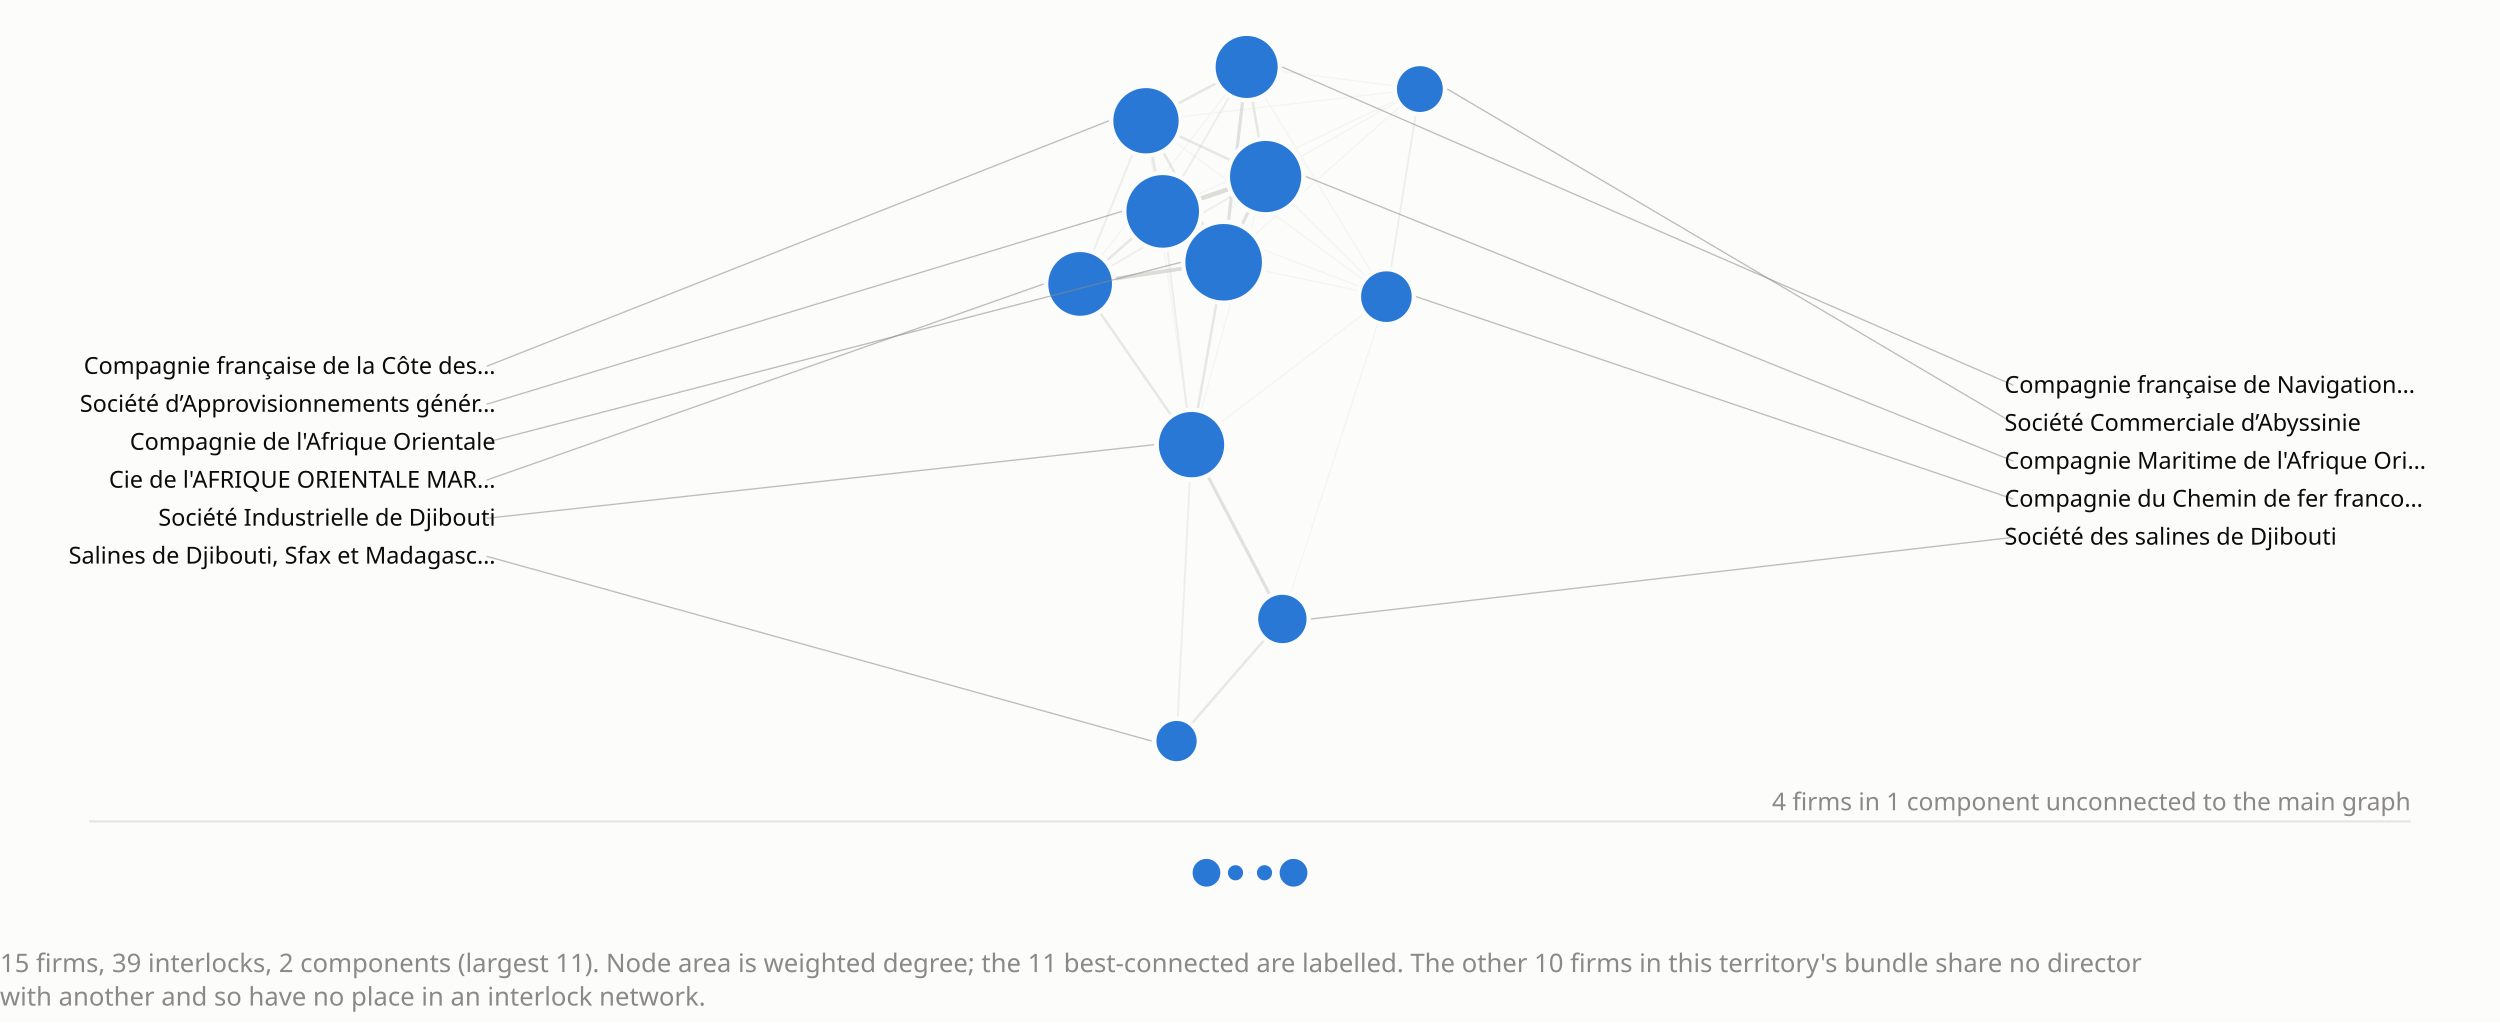
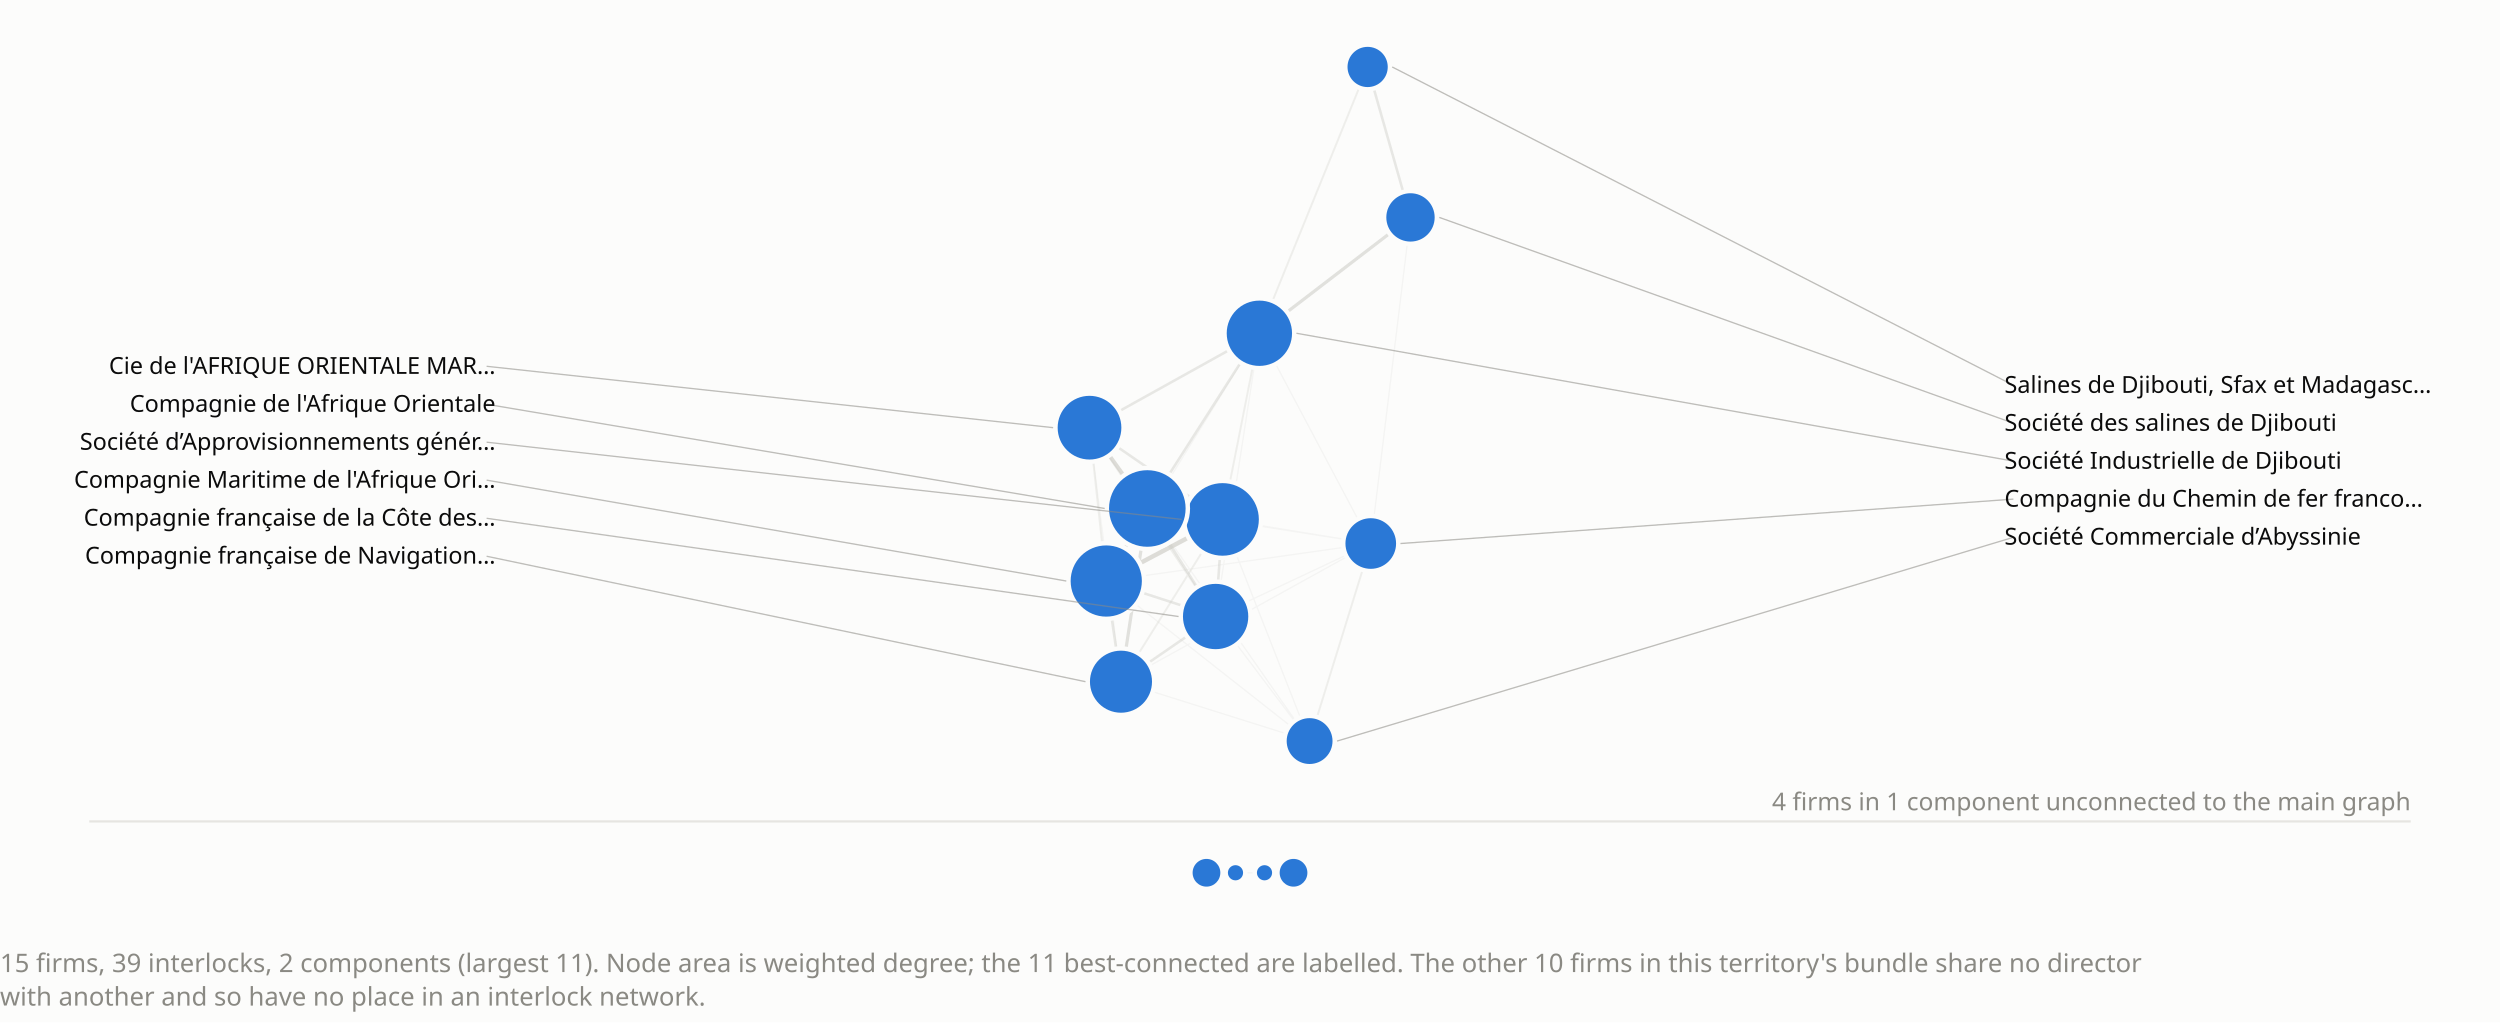
<svg xmlns="http://www.w3.org/2000/svg" viewBox="0 0 1120 458" width="1120" height="458" role="img" aria-label="Djibouti interlock network">
  <rect width="1120" height="458" fill="#fcfcfb" />
  <g stroke="#c9c8c2" fill="none">
-     <path d="M520.9 94.7L567.0 79.1" stroke-width="2.00" stroke-opacity="0.620" />
-     <path d="M520.9 94.7L548.2 117.5M567.0 79.1L548.2 117.5M548.2 117.5L558.5 30.0M533.8 199.2L574.5 277.3" stroke-width="1.44" stroke-opacity="0.520" />
-     <path d="M520.9 94.7L513.4 54.1M520.9 94.7L483.9 127.2M567.0 79.1L513.4 54.1M567.0 79.1L558.5 30.0M548.2 117.5L513.4 54.1M548.2 117.5L533.8 199.2M483.9 127.2L533.8 199.2M558.5 30.0L513.4 54.1M574.5 277.3L527.1 332.0" stroke-width="1.16" stroke-opacity="0.400" />
-     <path d="M520.9 94.7L558.5 30.0M520.9 94.7L533.8 199.2M567.0 79.1L483.9 127.2M483.9 127.2L513.4 54.1M533.8 199.2L527.1 332.0M621.1 132.9L636.1 39.9" stroke-width="0.88" stroke-opacity="0.280" />
-     <path d="M520.9 94.7L621.1 132.9M520.9 94.7L636.1 39.9M567.0 79.1L621.1 132.9M567.0 79.1L636.1 39.9M567.0 79.1L533.8 199.2M548.2 117.5L621.1 132.9M548.2 117.5L636.1 39.9M483.9 127.2L558.5 30.0M558.5 30.0L621.1 132.9M558.5 30.0L636.1 39.9M533.8 199.2L513.4 54.1M533.8 199.2L621.1 132.9M574.5 277.3L621.1 132.9M513.4 54.1L621.1 132.9M513.4 54.1L636.1 39.9M553.5 391.0L579.5 391.0M579.5 391.0L540.5 391.0M540.5 391.0L566.5 391.0" stroke-width="0.60" stroke-opacity="0.160" />
-     <path d="M548.2 117.5L483.9 127.2" stroke-width="1.72" stroke-opacity="0.620" />
+     <path d="M547.7 232.7L495.6 260.3" stroke-width="2.00" stroke-opacity="0.620" />
+     <path d="M547.7 232.7L514.0 227.8M495.6 260.3L514.0 227.8M514.0 227.8L502.2 305.4M564.2 149.3L631.9 97.4" stroke-width="1.44" stroke-opacity="0.520" />
+     <path d="M547.7 232.7L544.6 276.2M547.7 232.7L488.1 191.6M495.6 260.3L544.6 276.2M495.6 260.3L502.2 305.4M514.0 227.8L544.6 276.2M514.0 227.8L564.2 149.3M488.1 191.6L564.2 149.3M502.2 305.4L544.6 276.2M631.9 97.4L612.7 30.0" stroke-width="1.16" stroke-opacity="0.400" />
+     <path d="M547.7 232.7L502.2 305.4M547.7 232.7L564.2 149.3M495.6 260.3L488.1 191.6M488.1 191.6L544.6 276.2M564.2 149.3L612.7 30.0M614.1 243.5L586.7 332.0" stroke-width="0.88" stroke-opacity="0.280" />
+     <path d="M547.7 232.7L614.1 243.5M547.7 232.7L586.7 332.0M495.6 260.3L614.1 243.5M495.6 260.3L586.7 332.0M495.6 260.3L564.2 149.3M514.0 227.8L614.1 243.5M514.0 227.8L586.7 332.0M488.1 191.6L502.2 305.4M502.2 305.4L614.1 243.5M502.2 305.4L586.7 332.0M564.2 149.3L544.6 276.2M564.2 149.3L614.1 243.5M631.9 97.4L614.1 243.5M544.6 276.2L614.1 243.5M544.6 276.2L586.7 332.0M553.5 391.0L579.5 391.0M579.5 391.0L540.5 391.0M540.5 391.0L566.5 391.0" stroke-width="0.60" stroke-opacity="0.160" />
+     <path d="M514.0 227.8L488.1 191.6" stroke-width="1.72" stroke-opacity="0.620" />
  </g>
  <g>
-     <circle class="nd" data-id="approvisionnementsgenerauxdjibouti" cx="520.9" cy="94.7" r="17.26" fill="#2a78d6" stroke="#fcfcfb" stroke-width="2" />
-     <circle class="nd" data-id="maritimeafriqueorientale" cx="567.0" cy="79.1" r="16.95" fill="#2a78d6" stroke="#fcfcfb" stroke-width="2" />
-     <circle class="nd" data-id="afriqueorientale" cx="548.2" cy="117.5" r="18.15" fill="#2a78d6" stroke="#fcfcfb" stroke-width="2" />
-     <circle class="nd" data-id="afriqueorientalemaritimecommerciale" cx="483.9" cy="127.2" r="15.27" fill="#2a78d6" stroke="#fcfcfb" stroke-width="2" />
-     <circle class="nd" data-id="navigationmerrouge" cx="558.5" cy="30.0" r="14.90" fill="#2a78d6" stroke="#fcfcfb" stroke-width="2" />
-     <circle class="nd" data-id="industrielledjibouti" cx="533.8" cy="199.2" r="15.63" fill="#2a78d6" stroke="#fcfcfb" stroke-width="2" />
-     <circle class="nd" data-id="salinesdjibouti" cx="574.5" cy="277.3" r="11.83" fill="#2a78d6" stroke="#fcfcfb" stroke-width="2" />
-     <circle class="nd" data-id="cotesomalis" cx="513.4" cy="54.1" r="15.63" fill="#2a78d6" stroke="#fcfcfb" stroke-width="2" />
-     <circle class="nd" data-id="salinesdjiboutisfaxmadagascar" cx="527.1" cy="332.0" r="10.01" fill="#2a78d6" stroke="#fcfcfb" stroke-width="2" />
-     <circle class="nd" data-id="cheminferfrancoethiopiendjiboutiaddisabeba" cx="621.1" cy="132.9" r="12.34" fill="#2a78d6" stroke="#fcfcfb" stroke-width="2" />
-     <circle class="nd" data-id="commercialeabyssinie" cx="636.1" cy="39.9" r="11.27" fill="#2a78d6" stroke="#fcfcfb" stroke-width="2" />
+     <circle class="nd" data-id="approvisionnementsgenerauxdjibouti" cx="547.7" cy="232.7" r="17.26" fill="#2a78d6" stroke="#fcfcfb" stroke-width="2" />
+     <circle class="nd" data-id="maritimeafriqueorientale" cx="495.6" cy="260.3" r="16.95" fill="#2a78d6" stroke="#fcfcfb" stroke-width="2" />
+     <circle class="nd" data-id="afriqueorientale" cx="514.0" cy="227.8" r="18.15" fill="#2a78d6" stroke="#fcfcfb" stroke-width="2" />
+     <circle class="nd" data-id="afriqueorientalemaritimecommerciale" cx="488.1" cy="191.6" r="15.27" fill="#2a78d6" stroke="#fcfcfb" stroke-width="2" />
+     <circle class="nd" data-id="navigationmerrouge" cx="502.2" cy="305.4" r="14.90" fill="#2a78d6" stroke="#fcfcfb" stroke-width="2" />
+     <circle class="nd" data-id="industrielledjibouti" cx="564.2" cy="149.3" r="15.63" fill="#2a78d6" stroke="#fcfcfb" stroke-width="2" />
+     <circle class="nd" data-id="salinesdjibouti" cx="631.9" cy="97.4" r="11.83" fill="#2a78d6" stroke="#fcfcfb" stroke-width="2" />
+     <circle class="nd" data-id="cotesomalis" cx="544.6" cy="276.2" r="15.63" fill="#2a78d6" stroke="#fcfcfb" stroke-width="2" />
+     <circle class="nd" data-id="salinesdjiboutisfaxmadagascar" cx="612.7" cy="30.0" r="10.01" fill="#2a78d6" stroke="#fcfcfb" stroke-width="2" />
+     <circle class="nd" data-id="cheminferfrancoethiopiendjiboutiaddisabeba" cx="614.1" cy="243.5" r="12.34" fill="#2a78d6" stroke="#fcfcfb" stroke-width="2" />
+     <circle class="nd" data-id="commercialeabyssinie" cx="586.7" cy="332.0" r="11.27" fill="#2a78d6" stroke="#fcfcfb" stroke-width="2" />
    <circle class="nd" data-id="creditindustrielafricain" cx="553.5" cy="391.0" r="4.40" fill="#2a78d6" stroke="#fcfcfb" stroke-width="2" />
    <circle class="nd" data-id="salinsmidisalinesdjibouti" cx="579.5" cy="391.0" r="7.21" fill="#2a78d6" stroke="#fcfcfb" stroke-width="2" />
    <circle class="nd" data-id="africainecommercerepresentation" cx="540.5" cy="391.0" r="7.21" fill="#2a78d6" stroke="#fcfcfb" stroke-width="2" />
    <circle class="nd" data-id="minassian" cx="566.5" cy="391.0" r="4.40" fill="#2a78d6" stroke="#fcfcfb" stroke-width="2" />
  </g>
-   <line x1="218.0" y1="164.1" x2="496.8" y2="54.1" stroke="#8a8983" stroke-width="0.6" stroke-opacity="0.55" />
-   <line x1="218.0" y1="181.1" x2="502.6" y2="94.7" stroke="#8a8983" stroke-width="0.6" stroke-opacity="0.55" />
-   <line x1="218.0" y1="198.1" x2="529.0" y2="117.5" stroke="#8a8983" stroke-width="0.6" stroke-opacity="0.55" />
-   <line x1="218.0" y1="215.1" x2="467.6" y2="127.2" stroke="#8a8983" stroke-width="0.6" stroke-opacity="0.55" />
-   <line x1="218.0" y1="232.2" x2="517.1" y2="199.2" stroke="#8a8983" stroke-width="0.6" stroke-opacity="0.55" />
-   <line x1="218.0" y1="249.2" x2="516.0" y2="332.0" stroke="#8a8983" stroke-width="0.6" stroke-opacity="0.55" />
-   <line x1="902.0" y1="172.6" x2="574.4" y2="30.0" stroke="#8a8983" stroke-width="0.6" stroke-opacity="0.55" />
-   <line x1="902.0" y1="189.6" x2="648.4" y2="39.9" stroke="#8a8983" stroke-width="0.6" stroke-opacity="0.55" />
-   <line x1="902.0" y1="206.6" x2="585.0" y2="79.1" stroke="#8a8983" stroke-width="0.6" stroke-opacity="0.55" />
-   <line x1="902.0" y1="223.6" x2="634.4" y2="132.9" stroke="#8a8983" stroke-width="0.6" stroke-opacity="0.55" />
-   <line x1="902.0" y1="240.7" x2="587.3" y2="277.3" stroke="#8a8983" stroke-width="0.6" stroke-opacity="0.55" />
+   <line x1="218.0" y1="164.1" x2="471.8" y2="191.6" stroke="#8a8983" stroke-width="0.6" stroke-opacity="0.55" />
+   <line x1="218.0" y1="181.1" x2="494.9" y2="227.8" stroke="#8a8983" stroke-width="0.6" stroke-opacity="0.55" />
+   <line x1="218.0" y1="198.1" x2="529.4" y2="232.7" stroke="#8a8983" stroke-width="0.6" stroke-opacity="0.55" />
+   <line x1="218.0" y1="215.1" x2="477.7" y2="260.3" stroke="#8a8983" stroke-width="0.6" stroke-opacity="0.55" />
+   <line x1="218.0" y1="232.2" x2="528.0" y2="276.2" stroke="#8a8983" stroke-width="0.6" stroke-opacity="0.55" />
+   <line x1="218.0" y1="249.2" x2="486.3" y2="305.4" stroke="#8a8983" stroke-width="0.6" stroke-opacity="0.55" />
+   <line x1="902.0" y1="172.6" x2="623.7" y2="30.0" stroke="#8a8983" stroke-width="0.6" stroke-opacity="0.55" />
+   <line x1="902.0" y1="189.6" x2="644.8" y2="97.4" stroke="#8a8983" stroke-width="0.6" stroke-opacity="0.55" />
+   <line x1="902.0" y1="206.6" x2="580.8" y2="149.3" stroke="#8a8983" stroke-width="0.6" stroke-opacity="0.55" />
+   <line x1="902.0" y1="223.6" x2="627.4" y2="243.5" stroke="#8a8983" stroke-width="0.6" stroke-opacity="0.55" />
+   <line x1="902.0" y1="240.7" x2="599.0" y2="332.0" stroke="#8a8983" stroke-width="0.6" stroke-opacity="0.55" />
  <g font-size="10.5" font-family="ui-sans-serif,system-ui,sans-serif" fill="#0b0b0b">
-     <text x="222.0" y="167.5" text-anchor="end">Compagnie française de la Côte des…</text>
-     <text x="222.0" y="184.5" text-anchor="end">Société d’Approvisionnements génér…</text>
-     <text x="222.0" y="201.5" text-anchor="end">Compagnie de l'Afrique Orientale</text>
-     <text x="222.0" y="218.5" text-anchor="end">Cie de l'AFRIQUE ORIENTALE MAR…</text>
-     <text x="222.0" y="235.5" text-anchor="end">Société Industrielle de Djibouti</text>
-     <text x="222.0" y="252.5" text-anchor="end">Salines de Djibouti, Sfax et Madagasc…</text>
-     <text x="898.0" y="176.0" text-anchor="start">Compagnie française de Navigation…</text>
-     <text x="898.0" y="193.0" text-anchor="start">Société Commerciale d’Abyssinie</text>
-     <text x="898.0" y="210.0" text-anchor="start">Compagnie Maritime de l'Afrique Ori…</text>
+     <text x="222.0" y="167.5" text-anchor="end">Cie de l'AFRIQUE ORIENTALE MAR…</text>
+     <text x="222.0" y="184.5" text-anchor="end">Compagnie de l'Afrique Orientale</text>
+     <text x="222.0" y="201.5" text-anchor="end">Société d’Approvisionnements génér…</text>
+     <text x="222.0" y="218.5" text-anchor="end">Compagnie Maritime de l'Afrique Ori…</text>
+     <text x="222.0" y="235.5" text-anchor="end">Compagnie française de la Côte des…</text>
+     <text x="222.0" y="252.5" text-anchor="end">Compagnie française de Navigation…</text>
+     <text x="898.0" y="176.0" text-anchor="start">Salines de Djibouti, Sfax et Madagasc…</text>
+     <text x="898.0" y="193.0" text-anchor="start">Société des salines de Djibouti</text>
+     <text x="898.0" y="210.0" text-anchor="start">Société Industrielle de Djibouti</text>
    <text x="898.0" y="227.0" text-anchor="start">Compagnie du Chemin de fer franco…</text>
-     <text x="898.0" y="244.0" text-anchor="start">Société des salines de Djibouti</text>
+     <text x="898.0" y="244.0" text-anchor="start">Société Commerciale d’Abyssinie</text>
  </g>
  <line x1="40" y1="368" x2="1080" y2="368" stroke="#e6e5e1" stroke-width="1" />
  <text x="1080" y="363" text-anchor="end" font-size="11" font-family="ui-sans-serif,system-ui,sans-serif" fill="#8a8983">4 firms in 1 component unconnected to the main graph</text>
  <g font-size="11.5" font-family="ui-sans-serif,system-ui,sans-serif" fill="#8a8983">
    <text x="0" y="435.5">15 firms, 39 interlocks, 2 components (largest 11). Node area is weighted degree; the 11 best-connected are labelled. The other 10 firms in this territory's bundle share no director</text>
    <text x="0" y="450.5">with another and so have no place in an interlock network.</text>
  </g>
</svg>
